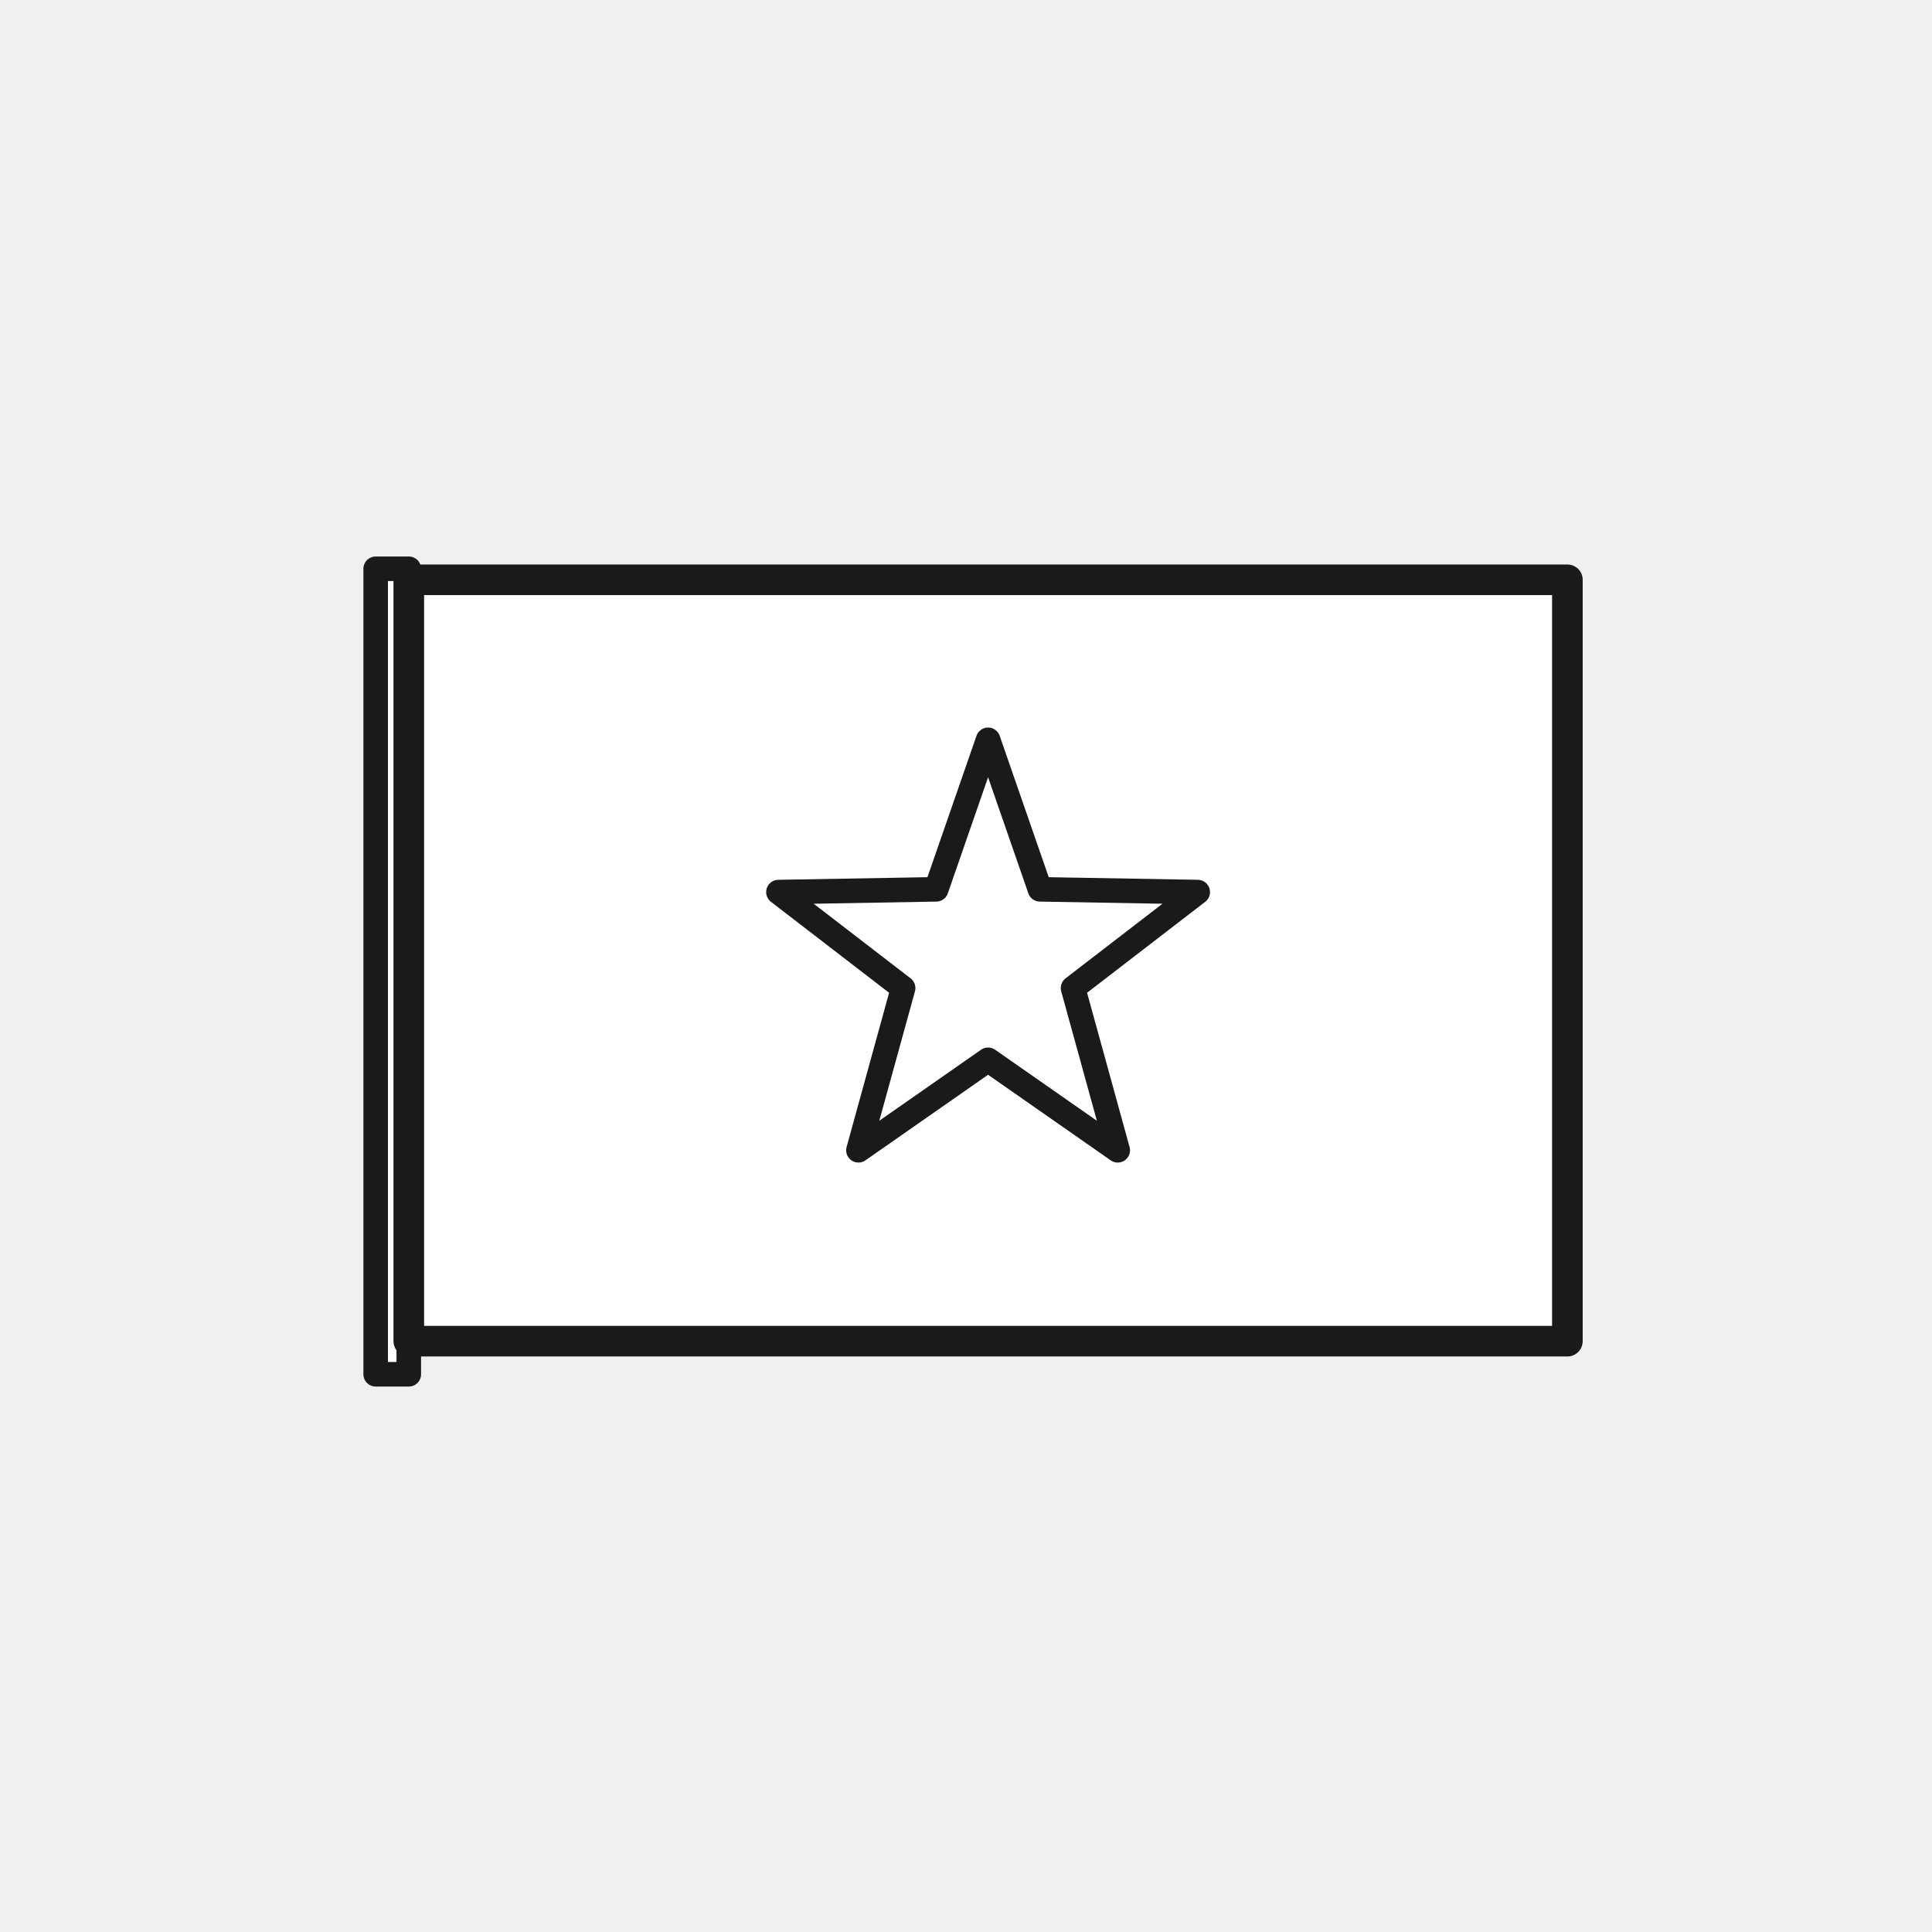
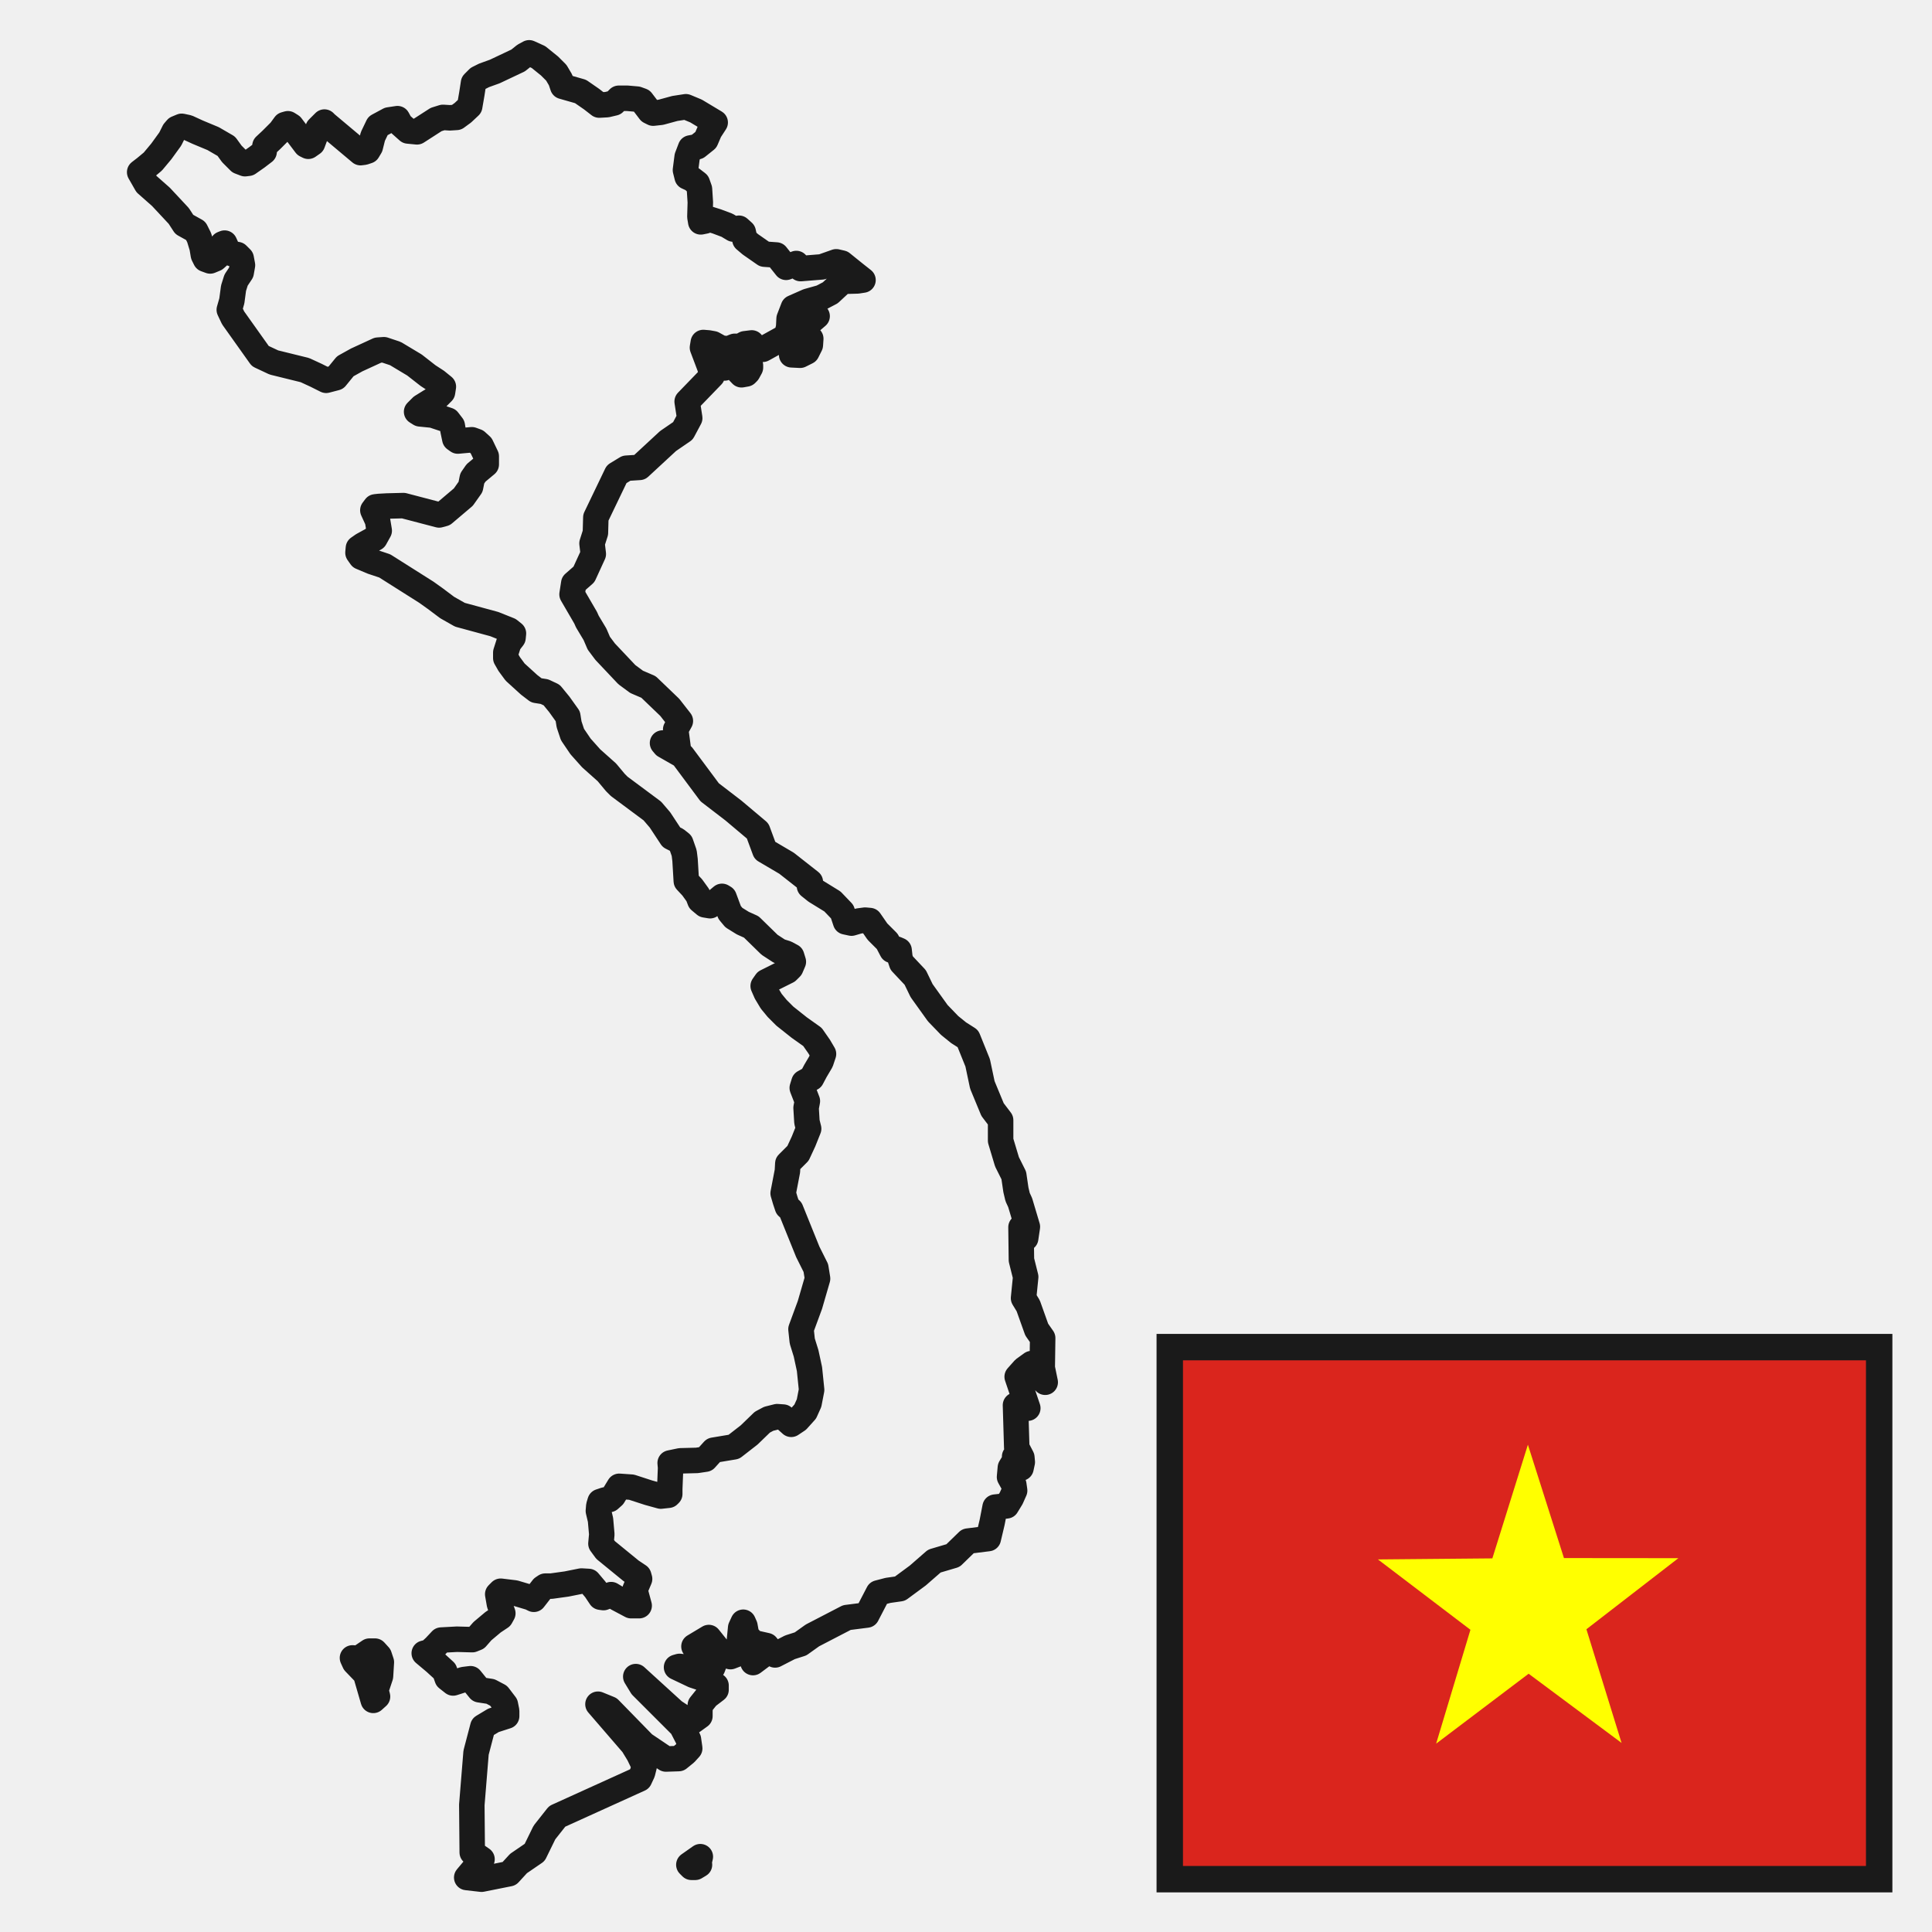
- <svg xmlns="http://www.w3.org/2000/svg" viewBox="0 0 512 512" data-copyright="© 2026 Sensory App House">
-   <g data-fit="1" transform="translate(44.00 80.55) scale(1.4621)">
+ <svg xmlns="http://www.w3.org/2000/svg" viewBox="0 0 512 512">
+   <g transform="translate(-131.15 -32.15) scale(1.1256)">
+     <path d="M 319.7 94.5 L 318.4 94.7 L 314.9 94.8 L 312.0 97.5 L 309.9 98.6 L 306.7 99.5 L 303.3 101.0 L 302.3 103.6 L 302.2 105.6 L 301.7 107.7 L 296.1 110.8 L 294.5 110.5 L 293.5 109.3 L 291.9 109.5 L 290.8 110.1 L 289.5 110.1 L 288.0 110.7 L 286.2 110.5 L 284.4 109.5 L 283.3 109.3 L 282.1 109.2 L 281.9 110.4 L 283.6 114.9 L 284.2 117.0 L 278.3 123.1 L 278.9 127.0 L 277.3 130.0 L 273.8 132.4 L 267.1 138.6 L 264.0 138.8 L 261.7 140.2 L 256.8 150.4 L 256.7 154.0 L 255.9 156.5 L 256.2 159.0 L 254.0 163.8 L 251.6 165.9 L 251.2 168.5 L 254.4 174.0 L 254.8 174.9 L 256.6 177.9 L 257.5 180.0 L 259.0 182.0 L 264.1 187.4 L 266.4 189.1 L 269.2 190.3 L 274.2 195.1 L 276.7 198.3 L 275.6 200.3 L 276.2 204.8 L 272.5 203.5 L 273.0 204.1 L 277.2 206.5 L 283.6 215.1 L 289.2 219.4 L 294.9 224.2 L 296.6 228.8 L 301.7 231.8 L 307.3 236.2 L 307.1 237.2 L 308.6 238.4 L 312.5 240.8 L 314.8 243.2 L 315.6 245.6 L 317.0 245.9 L 318.7 245.4 L 320.2 245.2 L 321.3 245.3 L 323.1 247.9 L 325.4 250.2 L 326.5 252.3 L 327.5 252.0 L 328.2 252.3 L 328.4 254.1 L 328.8 255.3 L 332.0 258.7 L 333.5 261.8 L 337.3 267.1 L 340.1 270.0 L 342.2 271.7 L 344.4 273.1 L 346.7 278.8 L 347.8 284.0 L 350.2 289.8 L 352.1 292.3 L 352.1 297.1 L 353.6 302.1 L 355.2 305.3 L 355.7 308.7 L 356.1 310.4 L 356.7 311.7 L 358.4 317.4 L 358.0 320.1 L 356.9 317.5 L 357.0 325.2 L 358.0 329.2 L 357.5 334.2 L 358.6 336.0 L 360.6 341.6 L 362.0 343.6 L 361.9 350.6 L 362.6 354.0 L 360.7 352.0 L 359.4 349.6 L 357.6 350.9 L 356.0 352.7 L 358.5 360.1 L 355.6 359.4 L 355.9 369.4 L 357.1 371.7 L 357.2 372.8 L 356.9 374.2 L 356.0 372.7 L 355.9 371.2 L 355.4 371.5 L 355.5 372.3 L 354.4 374.1 L 354.2 376.3 L 355.2 378.1 L 355.4 379.5 L 354.6 381.3 L 353.5 383.1 L 350.8 383.4 L 350.1 387.0 L 349.2 390.8 L 344.4 391.4 L 340.9 394.8 L 336.5 396.1 L 332.6 399.5 L 328.4 402.6 L 325.6 403.0 L 323.3 403.6 L 320.6 408.8 L 315.9 409.4 L 307.8 413.6 L 305.0 415.6 L 302.5 416.4 L 299.0 418.2 L 298.2 417.5 L 297.0 416.0 L 293.9 415.3 L 292.3 413.6 L 291.9 411.4 L 291.5 410.5 L 290.9 411.8 L 290.4 416.9 L 289.8 418.1 L 288.5 418.6 L 285.8 417.1 L 283.4 414.1 L 279.9 416.2 L 280.9 416.5 L 282.6 416.3 L 283.8 416.8 L 284.9 418.8 L 284.8 419.9 L 284.3 421.2 L 280.9 421.4 L 276.5 420.9 L 275.8 421.1 L 279.8 423.0 L 283.4 424.2 L 285.1 425.4 L 285.1 426.4 L 283.0 428.0 L 281.4 430.0 L 281.3 431.3 L 281.3 432.6 L 279.5 433.9 L 278.4 433.6 L 275.2 431.5 L 266.2 423.3 L 267.6 425.6 L 277.0 435.0 L 278.6 438.1 L 278.9 440.2 L 277.9 441.3 L 276.3 442.6 L 273.3 442.7 L 268.1 439.2 L 260.0 430.9 L 257.3 429.8 L 265.5 439.3 L 266.9 441.6 L 268.2 444.3 L 267.8 445.9 L 267.1 447.4 L 247.7 456.2 L 244.7 460.0 L 242.4 464.7 L 238.6 467.3 L 236.4 469.7 L 229.9 471.0 L 226.4 470.6 L 230.0 466.3 L 227.7 464.7 L 227.6 453.5 L 228.6 441.2 L 230.2 435.1 L 232.7 433.6 L 235.8 432.6 L 235.8 431.4 L 235.5 429.9 L 233.9 427.8 L 232.0 426.8 L 229.4 426.4 L 227.3 423.8 L 225.7 424.0 L 223.2 424.8 L 221.8 423.7 L 221.2 422.0 L 218.9 419.9 L 216.4 417.8 L 217.6 417.5 L 218.9 416.3 L 220.4 414.7 L 224.1 414.5 L 227.7 414.6 L 228.7 414.2 L 230.1 412.6 L 232.6 410.5 L 234.4 409.3 L 234.9 408.4 L 234.1 406.2 L 233.7 403.9 L 234.4 403.2 L 237.7 403.6 L 241.4 404.7 L 242.2 405.1 L 244.3 402.4 L 244.9 402.0 L 246.3 402.0 L 249.9 401.5 L 253.4 400.8 L 255.1 400.9 L 256.7 402.8 L 257.9 404.6 L 258.6 404.7 L 260.4 404.0 L 261.9 404.9 L 265.1 406.6 L 267.0 406.6 L 266.0 402.9 L 267.1 400.3 L 266.9 399.6 L 265.1 398.4 L 259.1 393.5 L 258.0 392.0 L 258.2 389.8 L 257.9 386.4 L 257.4 384.3 L 257.5 383.1 L 257.8 382.1 L 259.0 381.7 L 260.0 381.6 L 260.9 380.8 L 262.3 378.5 L 265.2 378.7 L 269.2 380.0 L 272.1 380.8 L 273.9 380.6 L 274.2 380.3 L 274.2 379.1 L 274.4 374.1 L 274.3 373.0 L 276.7 372.5 L 280.6 372.4 L 282.6 372.1 L 284.5 370.0 L 289.3 369.2 L 292.9 366.4 L 296.0 363.4 L 297.5 362.6 L 299.5 362.1 L 300.9 362.2 L 302.8 363.9 L 304.3 362.9 L 306.1 360.9 L 307.0 358.9 L 307.6 355.8 L 307.1 350.9 L 306.3 347.2 L 305.4 344.3 L 305.1 341.5 L 307.2 335.8 L 309.0 329.6 L 308.6 327.1 L 306.7 323.3 L 304.8 318.6 L 302.7 313.4 L 301.9 312.7 L 301.4 311.2 L 300.9 309.5 L 301.9 304.3 L 302.0 302.5 L 304.4 300.1 L 305.7 297.3 L 306.9 294.3 L 306.5 292.7 L 306.3 289.4 L 306.6 287.8 L 306.1 286.5 L 305.4 284.7 L 305.8 283.4 L 307.6 282.4 L 308.5 280.7 L 309.8 278.5 L 310.4 276.7 L 309.4 275.0 L 307.8 272.7 L 304.7 270.5 L 301.3 267.8 L 299.5 266.0 L 298.1 264.3 L 296.9 262.3 L 296.2 260.7 L 296.9 259.7 L 301.9 257.2 L 302.7 256.4 L 303.3 255.0 L 302.9 253.7 L 301.6 253.0 L 300.0 252.5 L 297.7 251.0 L 293.4 246.8 L 291.4 245.9 L 289.3 244.6 L 288.3 243.4 L 287.0 239.9 L 286.5 239.6 L 285.3 240.6 L 283.7 241.8 L 282.5 241.6 L 281.3 240.6 L 280.8 239.3 L 279.5 237.5 L 278.1 236.0 L 277.8 231.0 L 277.6 229.4 L 276.8 227.1 L 275.8 226.3 L 274.6 225.7 L 271.9 221.6 L 270.1 219.5 L 262.3 213.7 L 261.4 212.8 L 259.4 210.4 L 255.7 207.1 L 253.2 204.3 L 251.3 201.5 L 250.5 199.1 L 250.2 197.2 L 248.2 194.4 L 246.4 192.2 L 244.7 191.4 L 242.8 191.1 L 241.1 189.8 L 237.8 186.8 L 236.4 184.9 L 235.6 183.5 L 235.6 182.2 L 236.3 180.0 L 237.3 178.7 L 237.4 177.7 L 236.4 176.9 L 232.9 175.5 L 224.8 173.3 L 221.8 171.6 L 219.0 169.5 L 216.9 168.0 L 207.1 161.8 L 204.1 160.8 L 201.5 159.7 L 200.8 158.7 L 200.9 157.6 L 201.9 156.9 L 204.8 155.3 L 205.8 153.5 L 205.4 151.1 L 204.3 148.7 L 204.9 147.9 L 205.8 147.8 L 207.6 147.7 L 211.5 147.6 L 219.9 149.8 L 221.0 149.5 L 225.6 145.6 L 227.3 143.2 L 227.7 141.2 L 228.6 139.9 L 231.0 137.9 L 231.0 136.0 L 229.8 133.5 L 228.7 132.5 L 227.6 132.1 L 224.3 132.4 L 223.6 131.9 L 223.2 130.0 L 223.0 128.8 L 222.0 127.5 L 218.4 126.3 L 215.4 126.0 L 214.6 125.5 L 215.8 124.3 L 217.9 123.0 L 219.4 122.2 L 220.7 120.9 L 220.9 119.6 L 219.3 118.3 L 217.3 117.0 L 214.1 114.5 L 209.6 111.8 L 206.9 110.9 L 205.5 111.0 L 200.5 113.3 L 197.8 114.8 L 195.6 117.5 L 193.3 118.1 L 190.9 116.9 L 188.3 115.7 L 181.0 113.9 L 177.8 112.4 L 171.4 103.4 L 170.5 101.5 L 171.1 99.4 L 171.5 96.4 L 172.1 94.5 L 173.3 92.7 L 173.6 91.0 L 173.3 89.4 L 172.4 88.5 L 171.2 88.3 L 170.3 87.8 L 169.4 85.8 L 168.9 86.0 L 168.2 88.6 L 167.2 89.5 L 166.0 90.0 L 164.9 89.6 L 164.4 88.6 L 164.1 86.8 L 163.4 84.5 L 162.6 82.9 L 159.9 81.4 L 158.6 79.4 L 154.4 74.9 L 151.0 71.9 L 149.4 69.1 L 150.7 68.1 L 152.5 66.6 L 154.5 64.2 L 156.6 61.3 L 157.5 59.5 L 158.1 58.8 L 159.3 58.3 L 160.7 58.6 L 163.1 59.7 L 166.7 61.2 L 169.8 63.0 L 171.1 64.8 L 172.9 66.6 L 174.2 67.1 L 175.0 67.0 L 177.0 65.6 L 178.7 64.3 L 178.9 62.9 L 180.4 61.5 L 182.5 59.4 L 183.6 57.9 L 184.3 57.7 L 185.1 58.2 L 188.5 62.7 L 189.1 63.0 L 190.1 62.3 L 191.4 58.8 L 192.9 57.3 L 193.3 57.7 L 201.4 64.5 L 202.2 64.4 L 203.1 64.1 L 203.7 63.1 L 204.3 60.7 L 205.5 58.2 L 208.1 56.8 L 210.1 56.5 L 210.8 57.8 L 212.6 59.4 L 214.7 59.6 L 219.2 56.7 L 220.8 56.2 L 222.4 56.3 L 224.0 56.2 L 225.5 55.1 L 227.1 53.6 L 227.6 50.7 L 228.0 48.1 L 229.1 47.0 L 230.5 46.3 L 233.0 45.4 L 238.5 42.8 L 240.0 41.6 L 241.1 41.0 L 243.3 42.0 L 245.9 44.1 L 247.5 45.7 L 248.5 47.4 L 249.0 48.9 L 253.2 50.1 L 255.8 51.9 L 257.6 53.3 L 259.4 53.2 L 261.1 52.8 L 262.2 51.7 L 264.2 51.7 L 266.5 51.9 L 267.6 52.3 L 269.5 54.8 L 270.3 55.2 L 272.1 55.0 L 275.4 54.1 L 278.0 53.7 L 280.4 54.7 L 284.9 57.4 L 283.6 59.4 L 282.7 61.5 L 280.7 63.1 L 279.1 63.4 L 278.3 65.5 L 277.9 68.6 L 278.3 70.2 L 279.4 70.7 L 280.7 71.7 L 281.2 73.1 L 281.4 76.2 L 281.3 79.6 L 281.5 80.8 L 282.5 80.6 L 283.4 80.1 L 285.3 80.7 L 287.7 81.6 L 289.2 82.5 L 290.5 82.3 L 291.5 83.2 L 291.9 85.0 L 293.2 86.1 L 296.5 88.4 L 299.3 88.6 L 301.6 91.5 L 304.0 90.6 L 305.0 91.8 L 310.0 91.4 L 313.4 90.2 L 314.7 90.5 L 317.8 93.0 L 319.7 94.5 Z M 205.8 418.4 L 206.3 419.9 L 206.1 423.2 L 205.0 426.5 L 205.4 428.0 L 204.4 428.9 L 202.6 422.7 L 200.0 420.0 L 199.5 418.9 L 201.0 419.0 L 203.5 417.3 L 204.8 417.3 L 205.8 418.4 Z M 308.9 103.0 L 304.7 106.6 L 303.1 106.6 L 304.5 102.4 L 305.2 101.5 L 307.8 102.9 L 308.9 103.0 Z M 292.2 116.6 L 291.1 116.8 L 288.8 114.4 L 289.9 113.1 L 292.7 114.0 L 293.2 114.6 L 293.2 115.1 L 292.6 116.2 L 292.2 116.6 Z M 306.5 111.4 L 304.9 112.2 L 302.9 112.1 L 305.2 110.7 L 306.5 108.9 L 307.4 108.3 L 307.3 109.8 L 306.5 111.4 Z M 287.4 114.7 L 287.1 115.2 L 285.6 113.8 L 284.6 113.2 L 285.4 111.4 L 287.1 113.4 L 287.4 114.7 Z M 296.2 418.2 L 293.8 420.0 L 293.6 418.5 L 295.7 417.5 L 296.4 416.8 L 297.1 416.8 L 296.2 418.2 Z M 280.2 468.2 L 279.3 468.2 L 278.7 467.6 L 281.4 465.7 L 281.1 467.0 L 281.2 467.6 L 280.2 468.2 Z" fill="none" stroke="#1a1a1a" stroke-width="6" stroke-linejoin="round" fill-rule="evenodd" />
+   </g>
+   <rect x="310" y="357" width="188" height="141" fill="#ffffff" />
+   <g transform="translate(310 357) scale(0.29375)">
    <defs>
-       <path id="bigstar" d="M0,-40 L9.4,-12.9 L38,-12.4 L15.4,5 L23.5,34.4 L0,18 L-23.5,34.4 L-15.4,5 L-38,-12.4 L-9.4,-12.9 Z" />
+       <clipPath id="vn-a">
+         <path fill-opacity=".7" d="M-85.3 0h682.6v512H-85.3z" />
+       </clipPath>
    </defs>
-     <rect x="38" y="48" width="6" height="146" fill="#FFFFFF" stroke="#1a1a1a" stroke-width="4.45" stroke-linejoin="round" stroke-linecap="round" />
-     <rect x="44" y="50" width="210" height="138" fill="#FFFFFF" stroke="#1a1a1a" stroke-width="3.42" />
-     <rect x="44" y="50" width="210" height="138" fill="none" stroke="#1a1a1a" stroke-width="5.55" stroke-linejoin="round" />
-     <use href="#bigstar" transform="translate(149,119)" fill="#FFFFFF" stroke="#1a1a1a" stroke-width="4.45" stroke-linejoin="round" />
+     <g fill-rule="evenodd" clip-path="url(#vn-a)" transform="translate(80)scale(.9375)">
+       <path fill="#da251d" d="M-128 0h768v512h-768z" />
+       <path fill="#ff0" d="M349.6 381 260 314.3l-89 67.3L204 272l-89-67.7 110.1-1 34.2-109.4L294 203l110.1.1-88.5 68.4 33.9 109.6z" />
+     </g>
+     <rect x="1" y="1" width="638" height="478" fill="none" stroke="#000000" stroke-width="2" />
  </g>
+   <rect x="310" y="357" width="188" height="141" fill="none" stroke="#1a1a1a" stroke-width="7" />
</svg>
